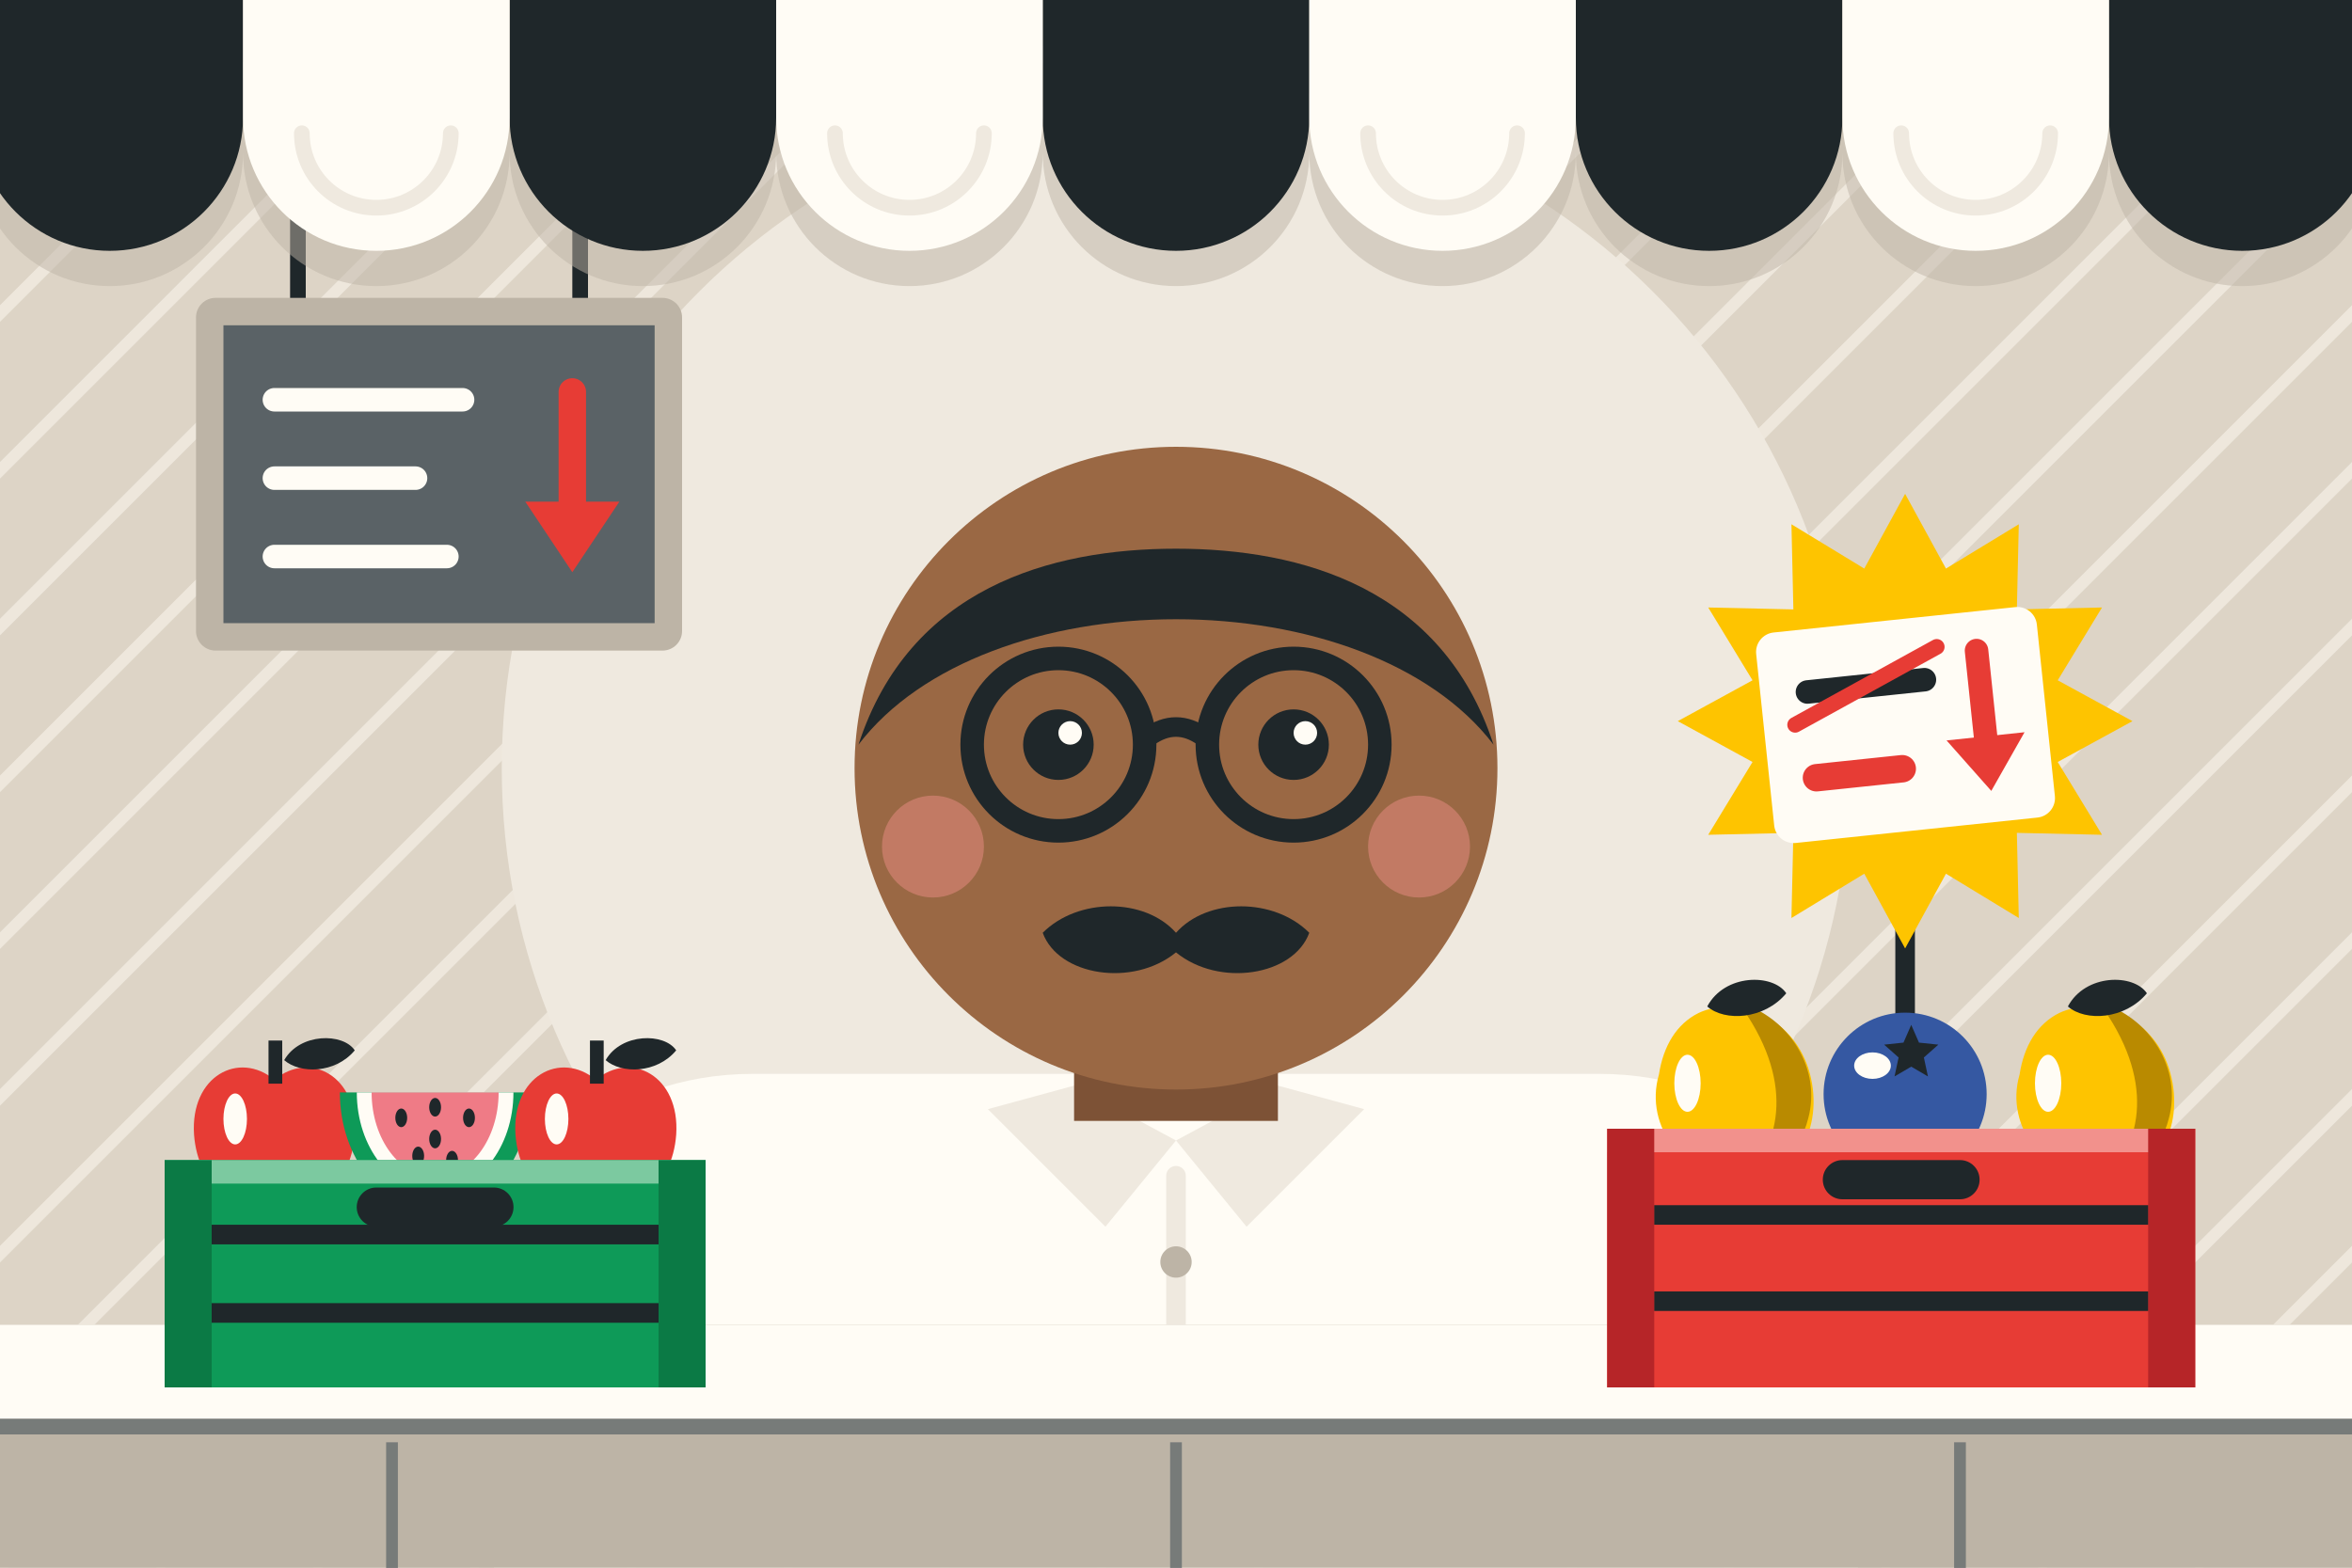
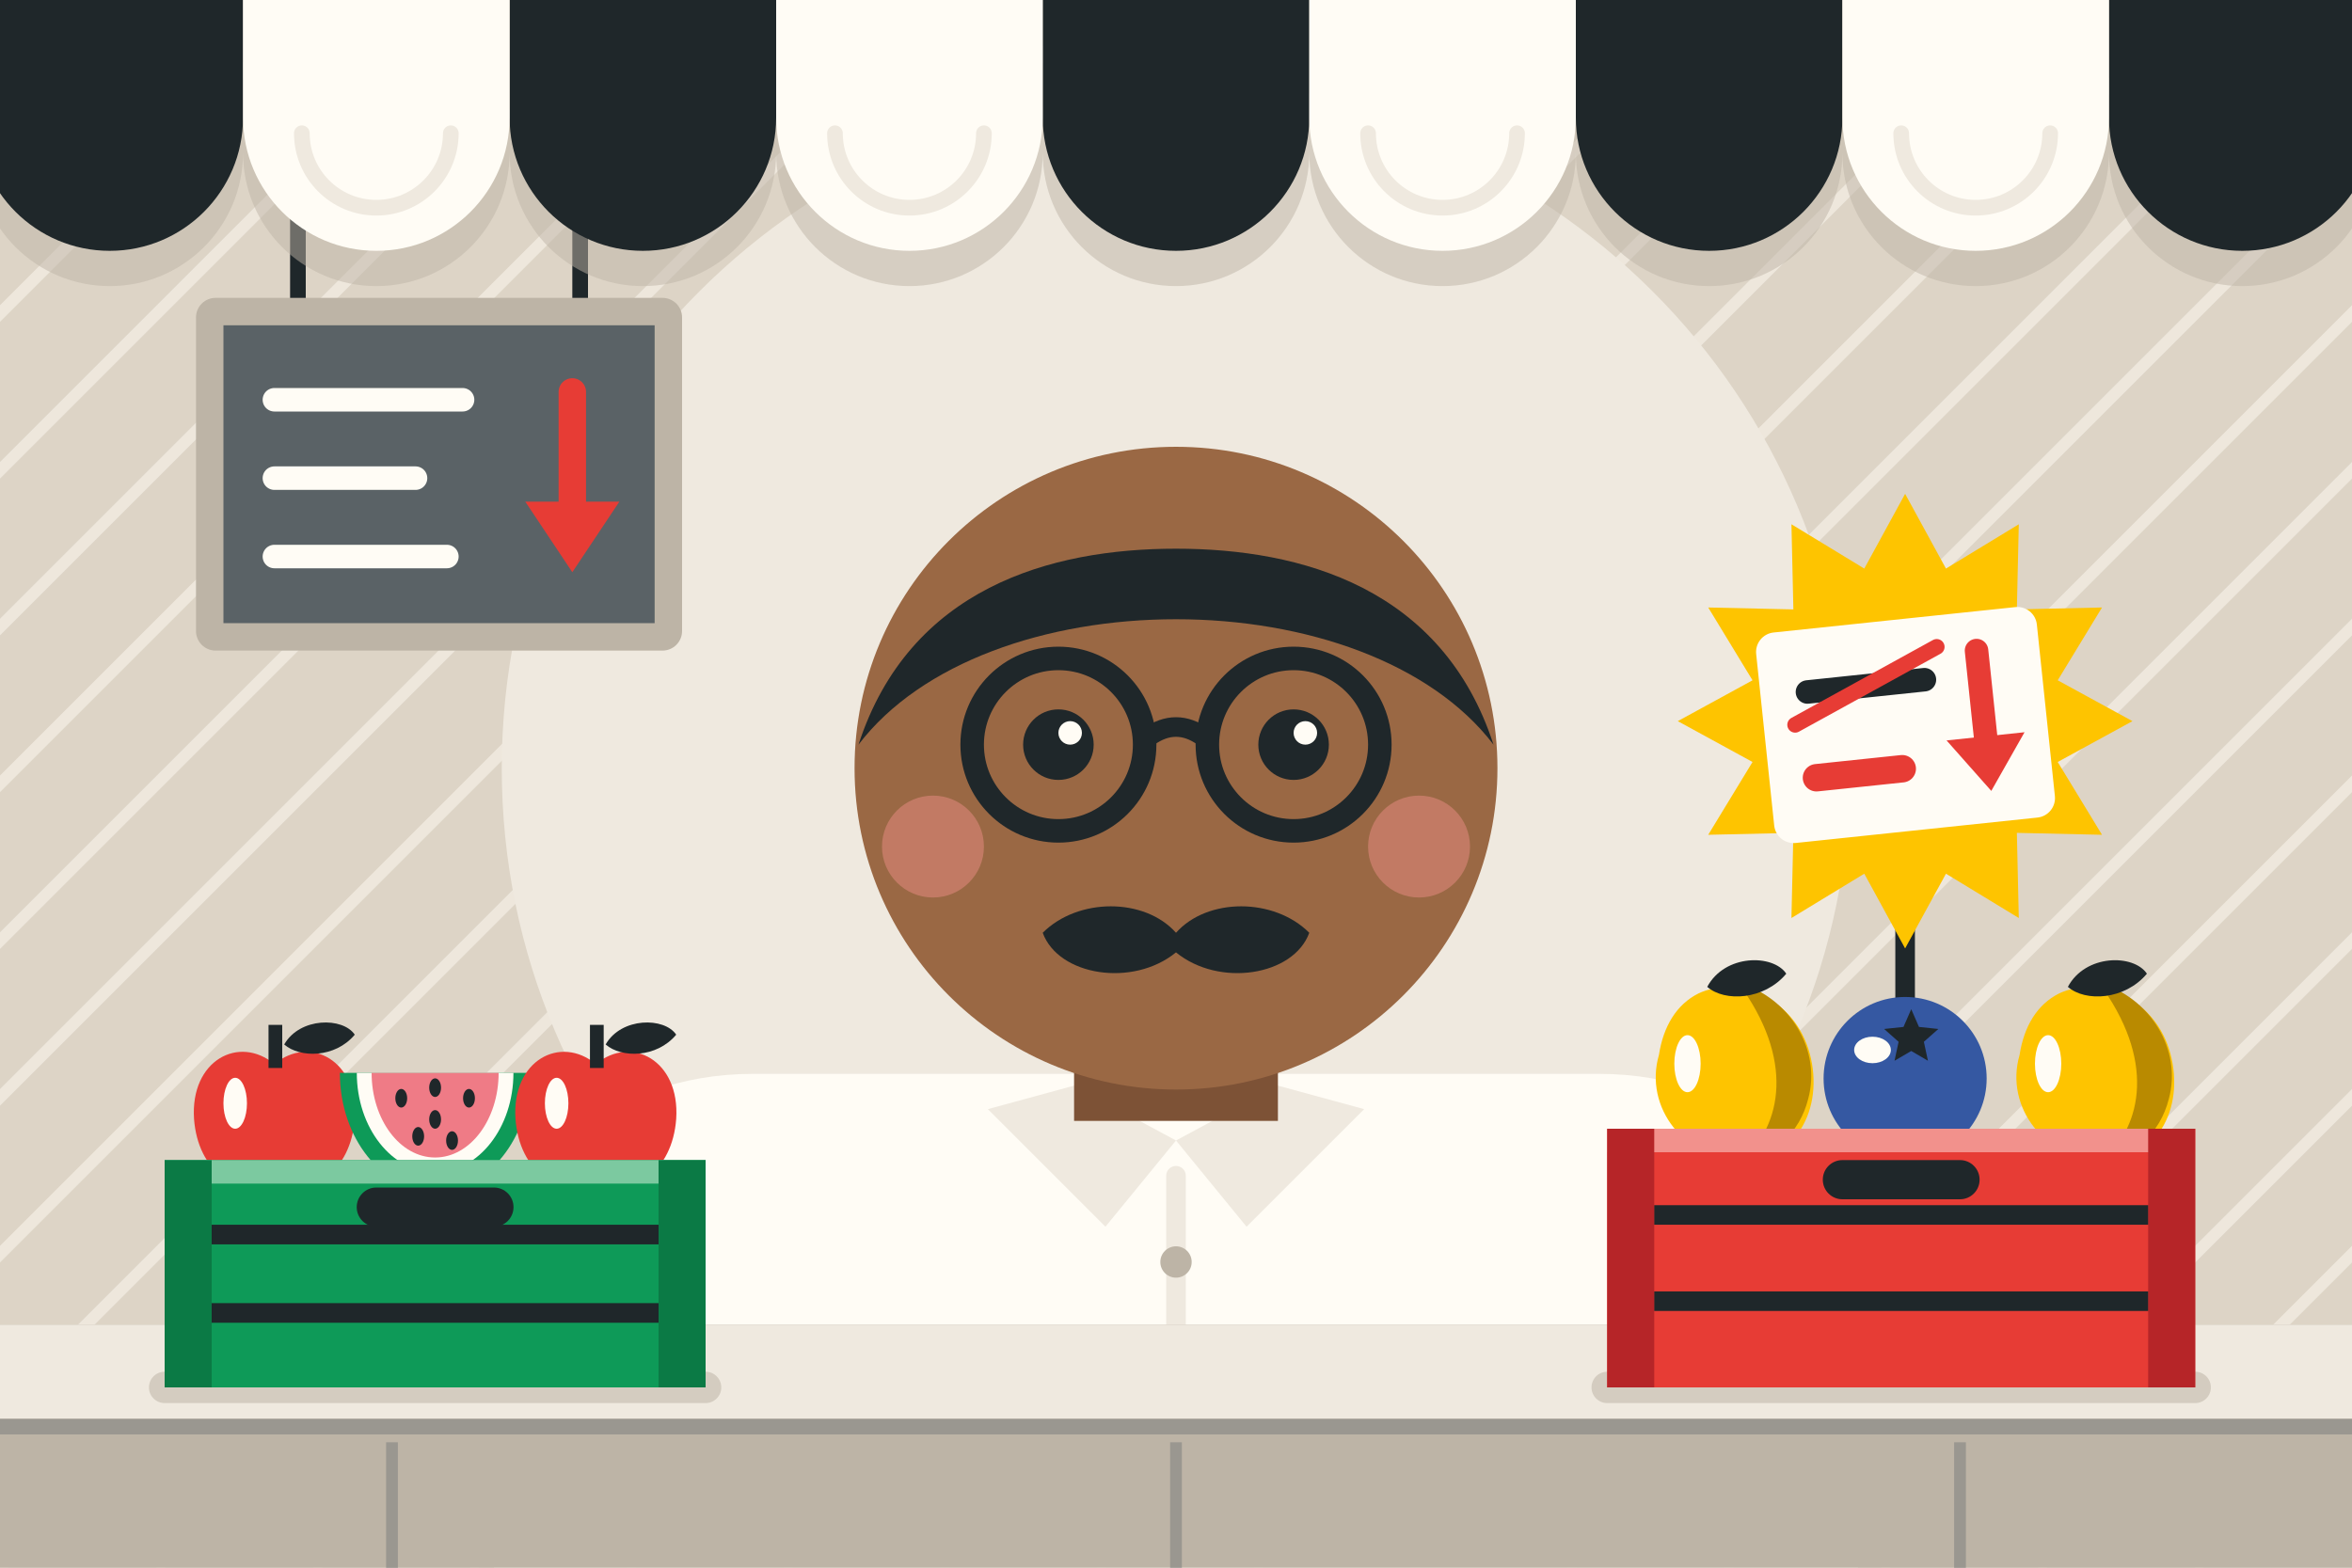
<svg xmlns="http://www.w3.org/2000/svg" viewBox="0 0 600 400">
  <rect x="0" y="0" width="600" height="400" fill="#ddd4c6" />
  <path d="M0 0l-400 400M40 0l-400 400M80 0l-400 400M120 0l-400 400M160 0l-400 400M200 0l-400 400M240 0l-400 400M280 0l-400 400M320 0l-400 400M360 0l-400 400M400 0l-400 400M440 0l-400 400M480 0l-400 400M520 0l-400 400M560 0l-400 400M600 0l-400 400M640 0l-400 400M680 0l-400 400M720 0l-400 400M760 0l-400 400M800 0l-400 400M840 0l-400 400M880 0l-400 400M920 0l-400 400M960 0l-400 400" fill="none" stroke="#efe9df" stroke-width="3" stroke-linecap="butt" stroke-linejoin="round" opacity="0.9" />
  <circle cx="300" cy="196" r="172" fill="#efe9df" />
  <path d="M76 30v50M148 30v50" fill="none" stroke="#1f272a" stroke-width="4" stroke-linecap="round" stroke-linejoin="round" />
  <rect x="50" y="76" width="124" height="90" rx="5" fill="#bdb4a6" />
  <rect x="57" y="83" width="110" height="76" fill="#5a6266" />
  <path d="M70 102h48M70 122h36M70 142h44" fill="none" stroke="#fffcf5" stroke-width="6" stroke-linecap="round" stroke-linejoin="round" />
  <path d="M146 100v36" fill="none" stroke="#e73c35" stroke-width="7" stroke-linecap="round" stroke-linejoin="round" />
  <path d="M134 128h24l-12 18z" fill="#e73c35" />
  <path d="M-6 -12h68v42a34 34 0 0 1 -68 0zM130 -12h68v42a34 34 0 0 1 -68 0zM266 -12h68v42a34 34 0 0 1 -68 0zM402 -12h68v42a34 34 0 0 1 -68 0zM538 -12h68v42a34 34 0 0 1 -68 0zM62 -12h68v42a34 34 0 0 1 -68 0zM198 -12h68v42a34 34 0 0 1 -68 0zM334 -12h68v42a34 34 0 0 1 -68 0zM470 -12h68v42a34 34 0 0 1 -68 0z" fill="#bdb4a6" opacity="0.5" transform="translate(0 9)" />
  <path d="M-6 -12h68v42a34 34 0 0 1 -68 0zM130 -12h68v42a34 34 0 0 1 -68 0zM266 -12h68v42a34 34 0 0 1 -68 0zM402 -12h68v42a34 34 0 0 1 -68 0zM538 -12h68v42a34 34 0 0 1 -68 0z" fill="#1f272a" />
  <path d="M62 -12h68v42a34 34 0 0 1 -68 0zM198 -12h68v42a34 34 0 0 1 -68 0zM334 -12h68v42a34 34 0 0 1 -68 0zM470 -12h68v42a34 34 0 0 1 -68 0z" fill="#fffcf5" />
  <path d="M77 34a19 19 0 0 0 38 0M213 34a19 19 0 0 0 38 0M349 34a19 19 0 0 0 38 0M485 34a19 19 0 0 0 38 0" fill="none" stroke="#efe9df" stroke-width="4" stroke-linecap="round" stroke-linejoin="round" />
  <path d="M126 400v-66c0-36 30-60 66-60h216c36 0 66 24 66 60v66z" fill="#fffcf5" />
  <path d="M274 277l-22 6 30 30 18-22zM326 277l22 6-30 30-18-22z" fill="#efe9df" />
  <path d="M300 300v40" fill="none" stroke="#efe9df" stroke-width="5" stroke-linecap="round" stroke-linejoin="round" />
  <circle cx="300" cy="322" r="4" fill="#bdb4a6" />
  <rect x="274" y="250" width="52" height="36" fill="#7d5236" />
  <circle cx="300" cy="196" r="82" fill="#9a6844" />
  <circle cx="238" cy="216" r="13" fill="#f2918c" opacity="0.45" />
  <circle cx="362" cy="216" r="13" fill="#f2918c" opacity="0.45" />
  <path d="M219 190C232 150 268 140 300 140s68 10 81 50c-16-21-48-32-81-32s-65 11-81 32z" fill="#1f272a" />
  <circle cx="270" cy="190" r="9" fill="#1f272a" />
  <circle cx="330" cy="190" r="9" fill="#1f272a" />
  <circle cx="273" cy="187" r="3" fill="#fffcf5" />
  <circle cx="333" cy="187" r="3" fill="#fffcf5" />
  <circle cx="270" cy="190" r="22" fill="none" stroke="#1f272a" stroke-width="6" />
  <circle cx="330" cy="190" r="22" fill="none" stroke="#1f272a" stroke-width="6" />
  <path d="M293 188q7-5 14 0" fill="none" stroke="#1f272a" stroke-width="5" stroke-linecap="round" stroke-linejoin="round" />
  <path d="M300 238c-8-9-25-9-34 0 4 11 23 14 34 5 11 9 30 6 34-5-9-9-26-9-34 0z" fill="#1f272a" />
  <rect x="0" y="338" width="600" height="62" fill="#bdb4a6" />
-   <rect x="0" y="338" width="600" height="24" fill="#fffcf5" />
-   <rect x="0" y="362" width="600" height="4" fill="#5a6266" opacity="0.7" />
-   <path d="M100 368v40M300 368v40M500 368v40" fill="none" stroke="#5a6266" stroke-width="3" stroke-linecap="butt" stroke-linejoin="round" opacity="0.7" />
-   <g transform="translate(45 261.5) scale(1.5625)">
+   <rect x="0" y="338" width="600" height="24" fill="#efe9df" />
+   <rect x="0" y="362" width="600" height="4" fill="#5a6266" opacity="0.35" />
+   <path d="M100 368v40M300 368v40M500 368v40" fill="none" stroke="#5a6266" stroke-width="3" stroke-linecap="butt" stroke-linejoin="round" opacity="0.35" />
+   <rect x="38" y="350" width="146" height="8" rx="4" fill="#bdb4a6" opacity="0.55" />
+   <g transform="translate(45 257.5) scale(1.5625)">
    <path d="M50 28C32 13 7 26 9 56C11 83 31 96 50 90C69 96 89 83 91 56C93 26 68 13 50 28Z" fill="#e73c35" transform="scale(0.32)" />
    <ellipse cx="30" cy="48" rx="6" ry="13" fill="#fffcf5" transform="scale(0.32)" />
    <path d="M47 8h7v22h-7Z" fill="#1f272a" transform="scale(0.32)" />
    <path d="M55 18C63 4 85 4 91 13C81 25 63 25 55 18Z" fill="#1f272a" transform="scale(0.32)" />
  </g>
-   <g transform="translate(84 264.7) scale(1.6875)">
+   <g transform="translate(84 259.7) scale(1.6875)">
    <path d="M5 26H95A45 56 0 0 1 5 26Z" fill="#0e9a58" transform="scale(0.32)" />
    <path d="M13 26H87A37 47 0 0 1 13 26Z" fill="#fffcf5" transform="scale(0.32)" />
    <path d="M20 26H80A30 40 0 0 1 20 26Z" fill="#ef7b86" transform="scale(0.32)" />
    <ellipse cx="34" cy="38" rx="2.8" ry="4.4" fill="#1f272a" transform="scale(0.32)" />
    <ellipse cx="50" cy="48" rx="2.8" ry="4.4" fill="#1f272a" transform="scale(0.32)" />
    <ellipse cx="66" cy="38" rx="2.8" ry="4.4" fill="#1f272a" transform="scale(0.32)" />
    <ellipse cx="42" cy="56" rx="2.8" ry="4.4" fill="#1f272a" transform="scale(0.32)" />
    <ellipse cx="58" cy="58" rx="2.8" ry="4.4" fill="#1f272a" transform="scale(0.32)" />
    <ellipse cx="50" cy="33" rx="2.8" ry="4.4" fill="#1f272a" transform="scale(0.32)" />
  </g>
-   <g transform="translate(127 261.5) scale(1.5625)">
+   <g transform="translate(127 257.5) scale(1.5625)">
    <path d="M50 28C32 13 7 26 9 56C11 83 31 96 50 90C69 96 89 83 91 56C93 26 68 13 50 28Z" fill="#e73c35" transform="scale(0.32)" />
    <ellipse cx="30" cy="48" rx="6" ry="13" fill="#fffcf5" transform="scale(0.32)" />
    <path d="M47 8h7v22h-7Z" fill="#1f272a" transform="scale(0.32)" />
    <path d="M55 18C63 4 85 4 91 13C81 25 63 25 55 18Z" fill="#1f272a" transform="scale(0.32)" />
  </g>
  <rect x="42" y="296" width="138" height="58" fill="#0e9a58" />
  <rect x="42" y="296" width="138" height="6" fill="#7cc9a0" />
  <rect x="42" y="296" width="12" height="58" fill="#0b7a45" />
  <rect x="168" y="296" width="12" height="58" fill="#0b7a45" />
  <path d="M54 315h114M54 335h114" fill="none" stroke="#1f272a" stroke-width="5" stroke-linecap="butt" stroke-linejoin="round" />
  <rect x="91.0" y="303" width="40" height="10" rx="5" fill="#1f272a" />
  <path d="M486 300v-70" fill="none" stroke="#1f272a" stroke-width="5" stroke-linecap="round" stroke-linejoin="round" />
  <g transform="translate(486 184) scale(0.4915) translate(-410 -100)">
    <path d="M410 -18L431.2 20.8L469 -2.2L468 42L512.2 41L489.2 78.8L528 100L489.2 121.2L512.2 159L468 158L469 202.2L431.2 179.2L410 218L388.8 179.2L351 202.2L352 158L307.8 159L330.8 121.2L292 100L330.8 78.8L307.8 41L352 42L351 -2.2L388.8 20.8Z" fill="#fec400" />
  </g>
  <g transform="rotate(-6 486 184)">
    <rect x="450" y="158" width="72" height="54" rx="5" fill="#fffcf5" />
    <path d="M462 174h30" fill="none" stroke="#1f272a" stroke-width="6" stroke-linecap="round" stroke-linejoin="round" />
    <path d="M458 182l38-16" fill="none" stroke="#e73c35" stroke-width="4" stroke-linecap="round" stroke-linejoin="round" />
    <path d="M462 196h22" fill="none" stroke="#e73c35" stroke-width="7" stroke-linecap="round" stroke-linejoin="round" />
    <path d="M506 168v26" fill="none" stroke="#e73c35" stroke-width="6" stroke-linecap="round" stroke-linejoin="round" />
    <path d="M496 190h20l-10 14z" fill="#e73c35" />
  </g>
-   <g transform="translate(412 248.4) scale(1.75)">
+   <rect x="406" y="350" width="158" height="8" rx="4" fill="#bdb4a6" opacity="0.55" />
+   <g transform="translate(412 243.4) scale(1.75)">
    <path d="M20 46C13 70 32 94 58 94C84 94 96 68 88 43C80 19 55 10 38 18C28 23 22 33 20 46Z" fill="#fec400" transform="scale(0.32)" />
    <path d="M56 13C80 20 94 44 88 66C84 82 72 92 58 94C76 78 82 48 56 13Z" fill="#b98a00" transform="scale(0.32)" />
    <ellipse cx="33" cy="50" rx="6" ry="13" fill="#fffcf5" transform="scale(0.32)" />
    <path d="M42 15C50 0 72 0 78 9C68 21 50 22 42 15Z" fill="#1f272a" transform="scale(0.32)" />
  </g>
-   <g transform="translate(460 251.1) scale(1.625)">
+   <g transform="translate(460 247.1) scale(1.625)">
    <circle cx="50" cy="54" r="40" fill="#3558a2" transform="scale(0.32)" />
    <ellipse cx="34" cy="40" rx="9" ry="6.5" fill="#fffcf5" transform="scale(0.32)" />
    <path d="M53.0 20.0L56.8 28.7L66.3 29.7L59.2 36.0L61.2 45.3L53.0 40.5L44.8 45.3L46.8 36.0L39.7 29.7L49.2 28.7Z" fill="#1f272a" transform="scale(0.32)" />
  </g>
-   <g transform="translate(504 248.4) scale(1.75)">
+   <g transform="translate(504 243.4) scale(1.75)">
    <path d="M20 46C13 70 32 94 58 94C84 94 96 68 88 43C80 19 55 10 38 18C28 23 22 33 20 46Z" fill="#fec400" transform="scale(0.32)" />
    <path d="M56 13C80 20 94 44 88 66C84 82 72 92 58 94C76 78 82 48 56 13Z" fill="#b98a00" transform="scale(0.32)" />
    <ellipse cx="33" cy="50" rx="6" ry="13" fill="#fffcf5" transform="scale(0.32)" />
    <path d="M42 15C50 0 72 0 78 9C68 21 50 22 42 15Z" fill="#1f272a" transform="scale(0.32)" />
  </g>
  <rect x="410" y="288" width="150" height="66" fill="#e73c35" />
  <rect x="410" y="288" width="150" height="6" fill="#f2918c" />
  <rect x="410" y="288" width="12" height="66" fill="#b62528" />
  <rect x="548" y="288" width="12" height="66" fill="#b62528" />
  <path d="M422 310h126M422 332h126" fill="none" stroke="#1f272a" stroke-width="5" stroke-linecap="butt" stroke-linejoin="round" />
  <rect x="465.0" y="296" width="40" height="10" rx="5" fill="#1f272a" />
</svg>
